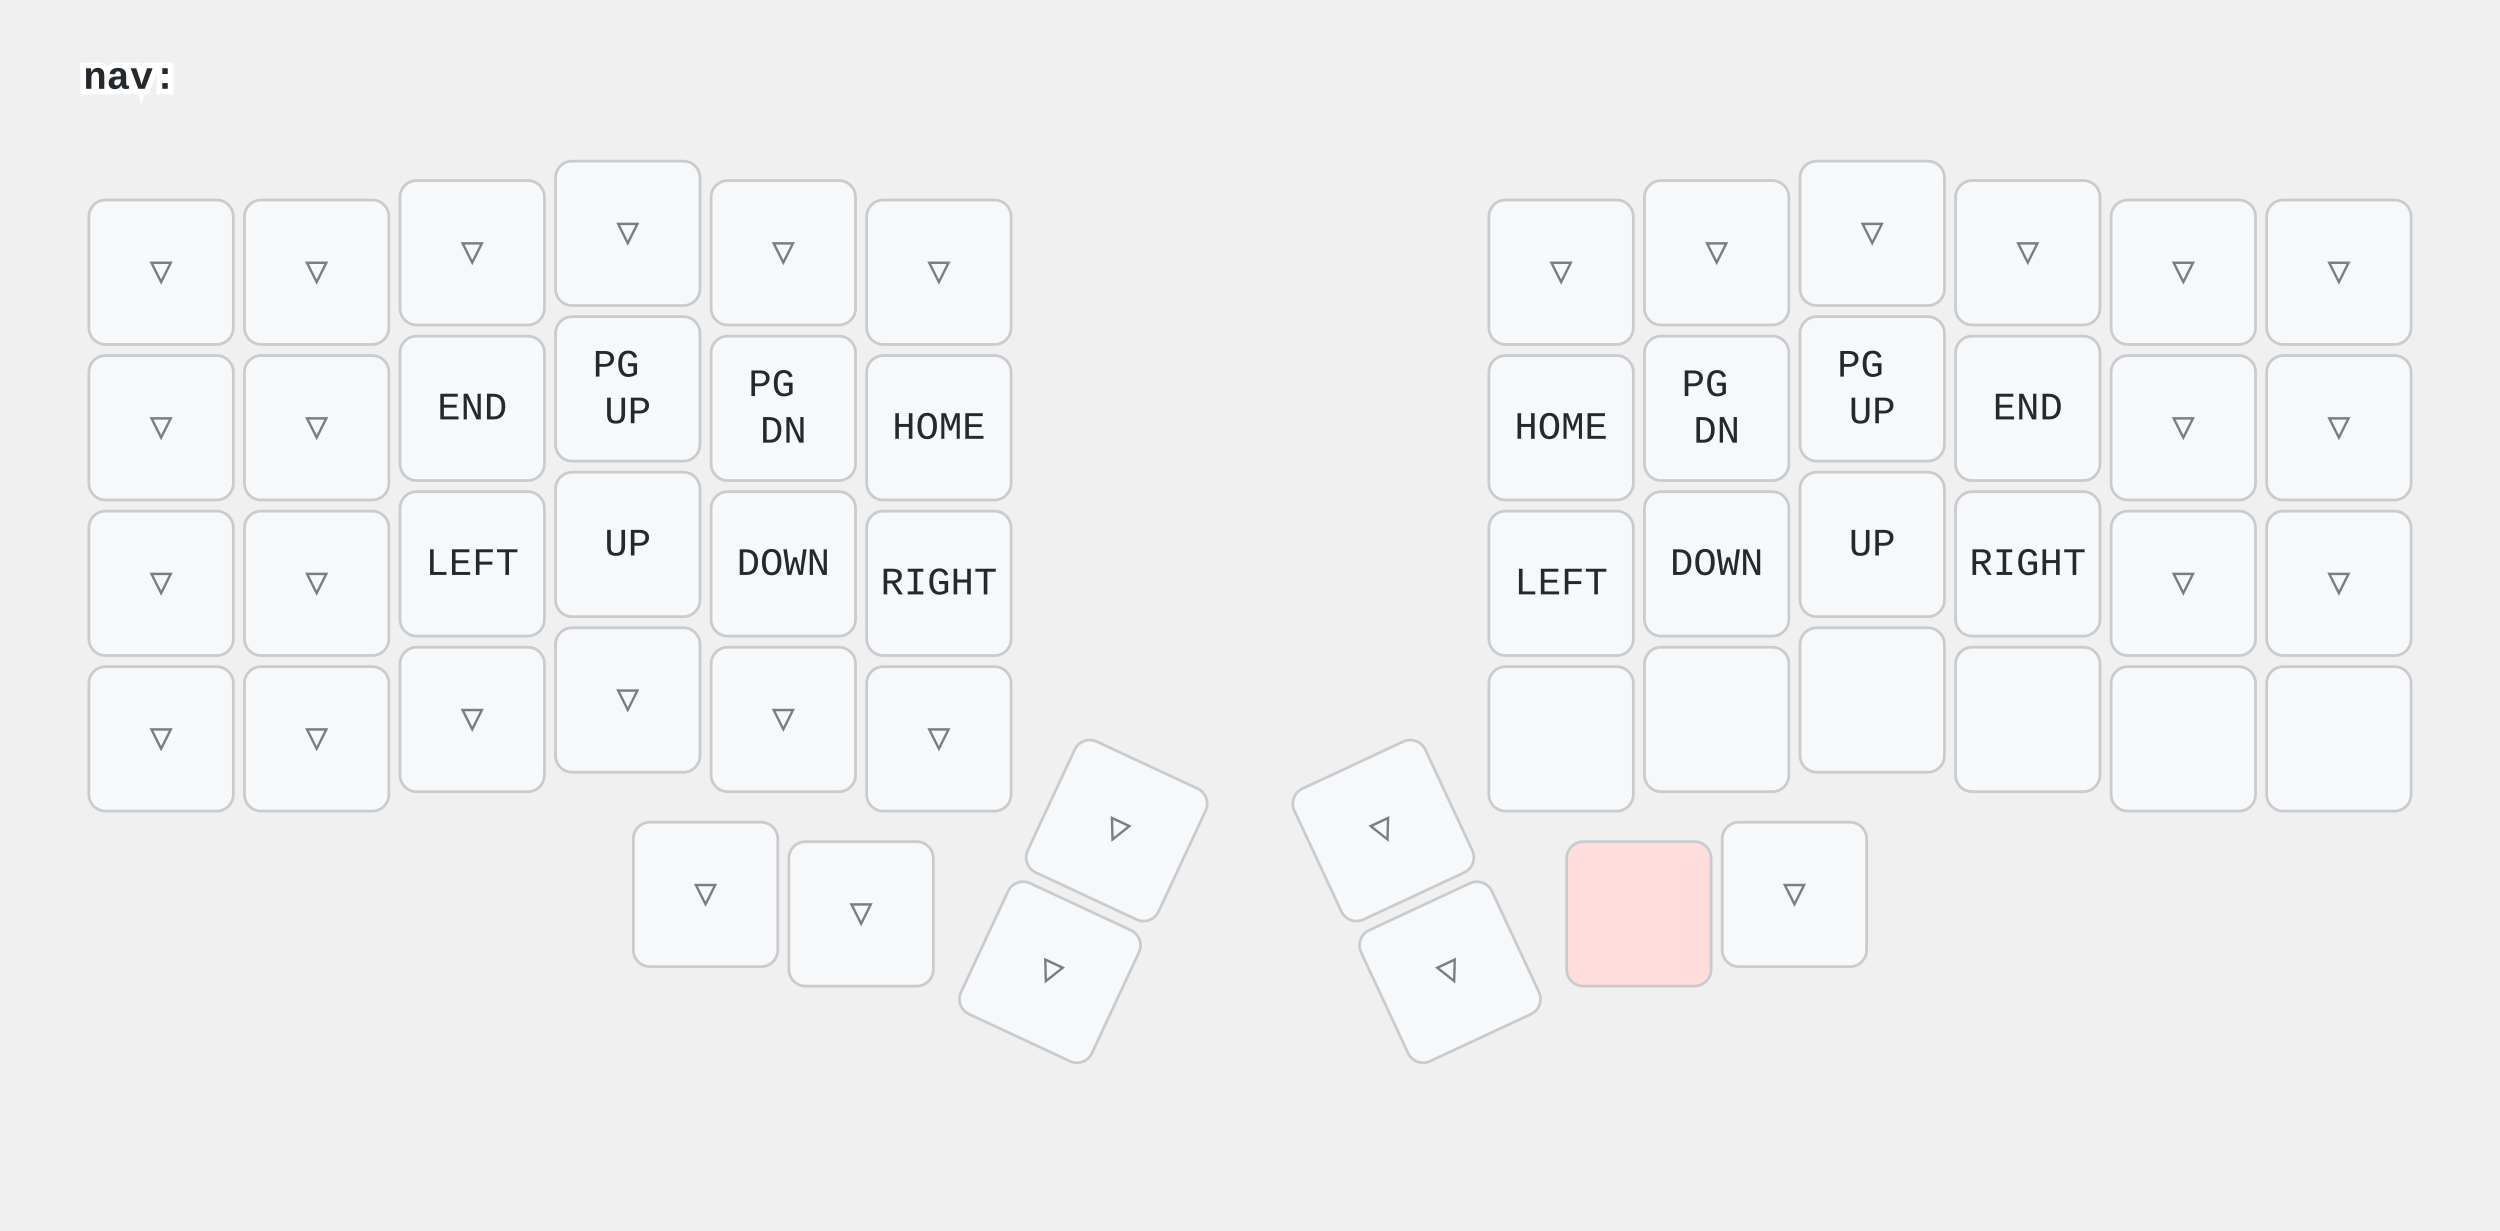
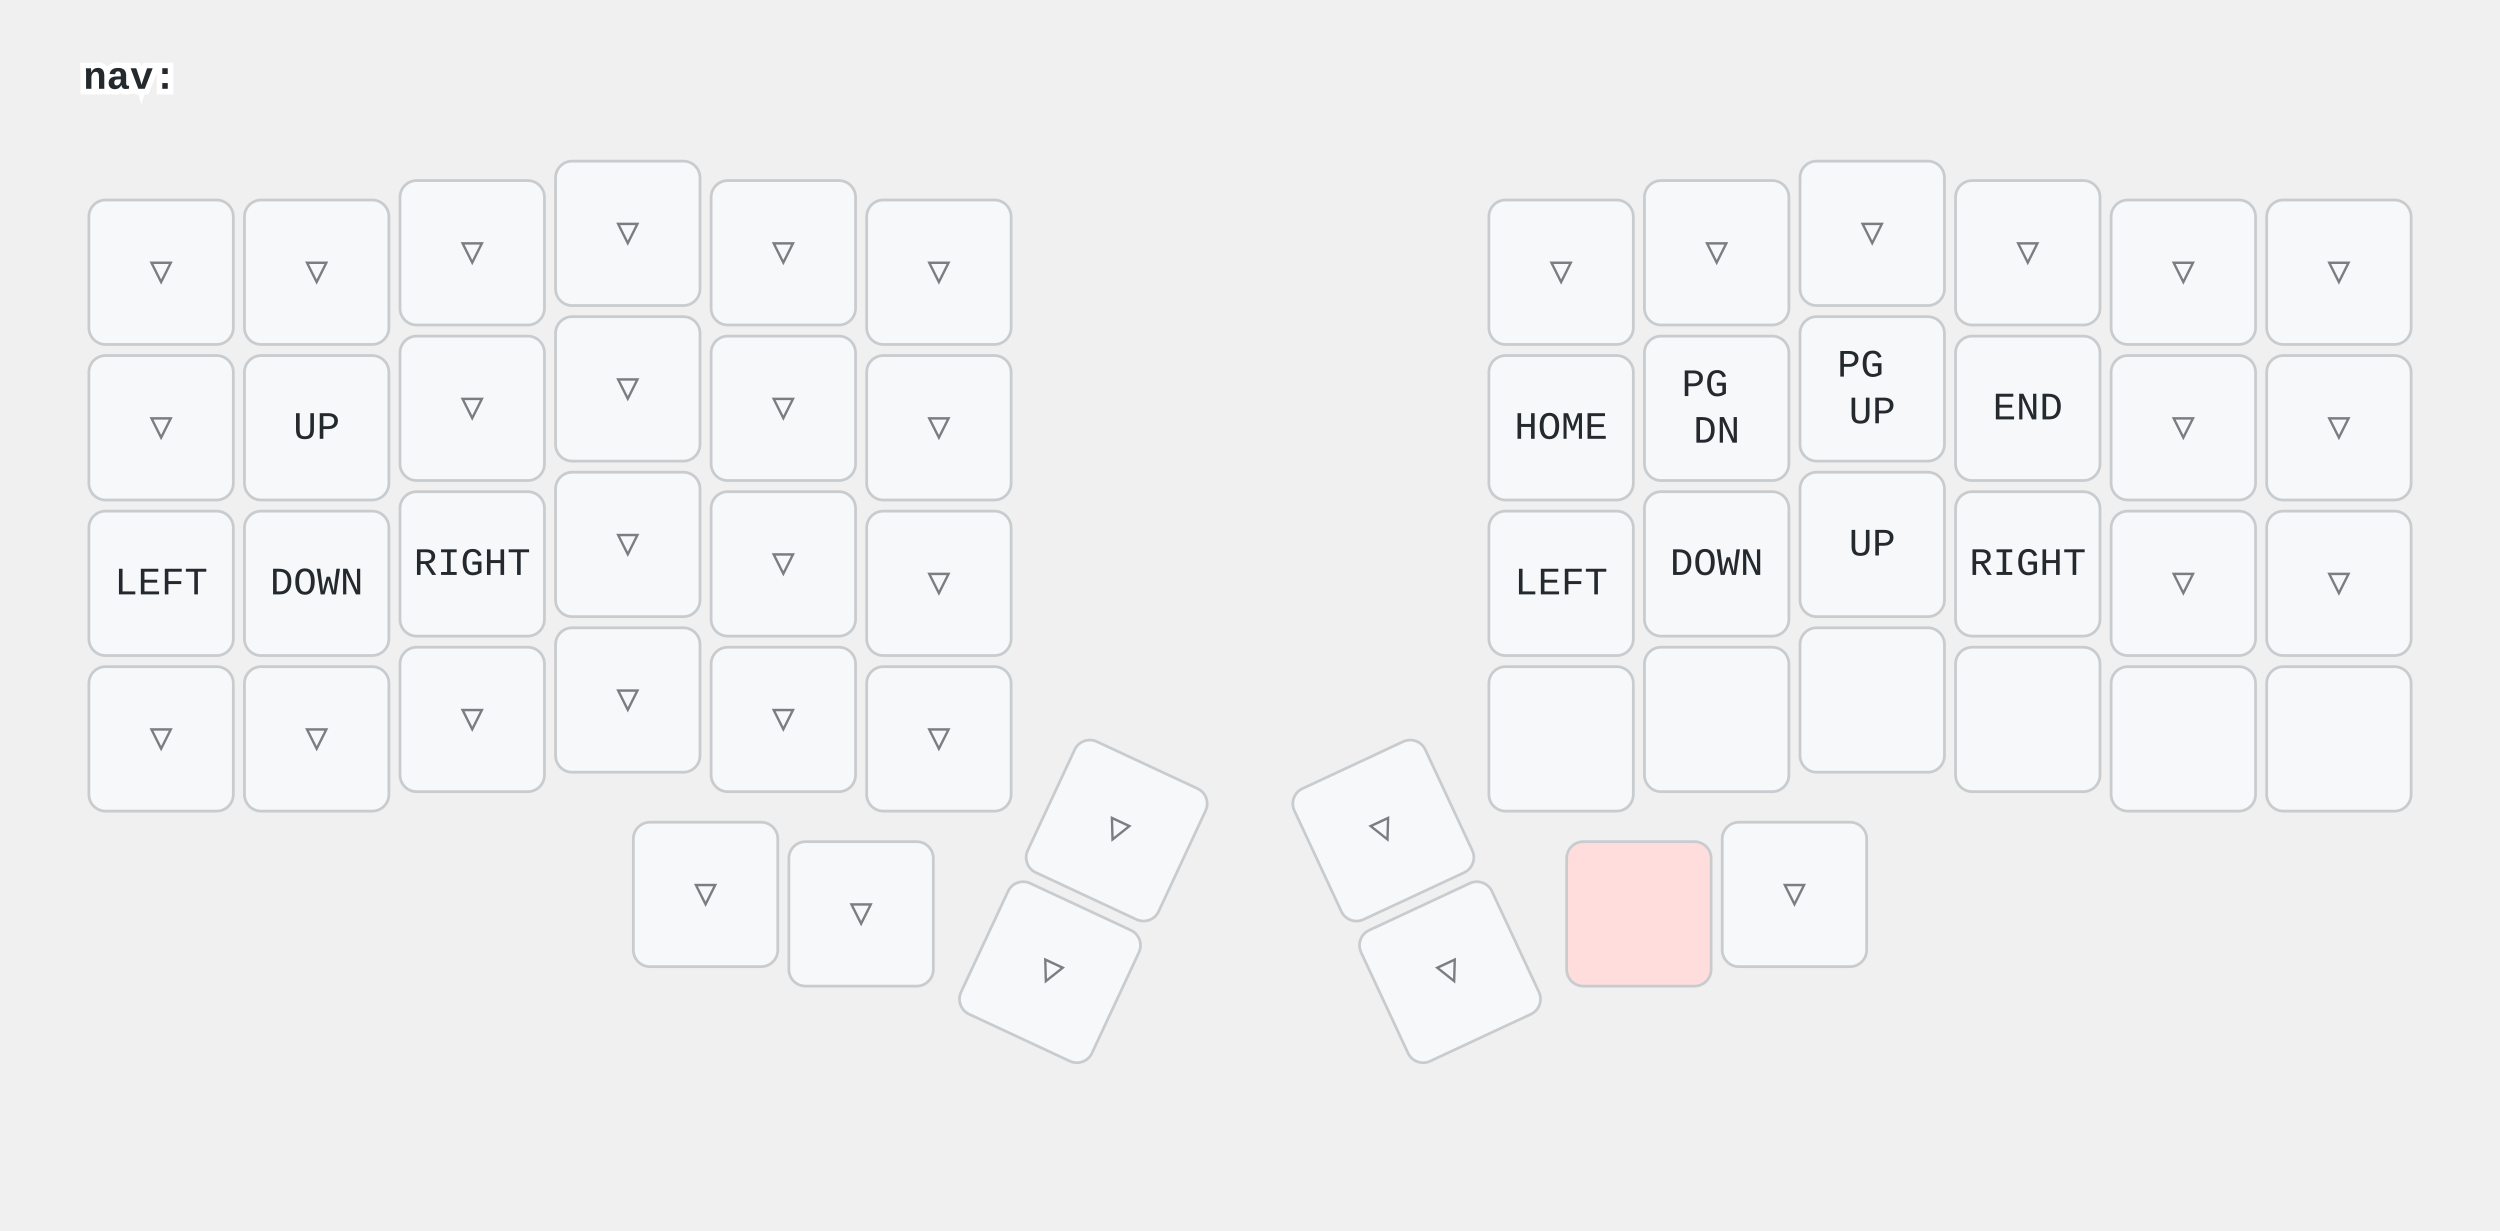
<svg xmlns="http://www.w3.org/2000/svg" width="900" height="443" viewBox="0 0 900 443" class="keymap">
  <style>/* inherit to force styles through use tags */
svg path {
    fill: inherit;
}

/* font and background color specifications */
svg.keymap {
    font-family: SFMono-Regular,Consolas,Liberation Mono,Menlo,monospace;
    font-size: 14px;
    font-kerning: normal;
    text-rendering: optimizeLegibility;
    fill: #24292e;
}

/* default key styling */
rect.key {
    fill: #f6f8fa;
}

rect.key, rect.combo {
    stroke: #c9cccf;
    stroke-width: 1;
}

/* default key side styling, only used is draw_key_sides is set */
rect.side {
    filter: brightness(90%);
}

/* color accent for combo boxes */
rect.combo, rect.combo-separate {
    fill: #cdf;
}

/* color accent for held keys */
rect.held, rect.combo.held {
    fill: #fdd;
}

/* color accent for ghost (optional) keys */
rect.ghost, rect.combo.ghost {
    stroke-dasharray: 4, 4;
    stroke-width: 2;
}

text {
    text-anchor: middle;
    dominant-baseline: middle;
}

/* styling for layer labels */
text.label {
    font-weight: bold;
    text-anchor: start;
    stroke: white;
    stroke-width: 4;
    paint-order: stroke;
}

/* styling for optional footer */
text.footer {
    text-anchor: end;
    dominant-baseline: auto;
    stroke: white;
    stroke-width: 4;
    paint-order: stroke;
}

/* styling for combo tap, and key non-tap label text */
text.combo, text.hold, text.shifted, text.left, text.right, text.tl, text.tr, text.bl, text.br {
    font-size: 11px;
}

text.hold, text.bl, text.br {
    text-anchor: middle;
    dominant-baseline: auto;
}

text.shifted, text.tl, text.tr {
    text-anchor: middle;
    dominant-baseline: hanging;
}

text.left, text.tl, text.bl {
    text-anchor: start;
}

text.right, text.tr, text.br {
    text-anchor: end;
}

text.layer-activator {
    text-decoration: underline;
}

/* styling for hold/shifted label text in combo box */
text.combo.hold, text.combo.shifted, text.combo.left, text.combo.right {
    font-size: 8px;
}

/* lighter symbol for transparent keys */
text.trans {
    fill: #7b7e81;
}

/* styling for combo dendrons */
path.combo {
    stroke-width: 1;
    stroke: gray;
    fill: none;
}

/* Start Tabler Icons Cleanup */
/* cannot use height/width with glyphs */
.icon-tabler &gt; path {
    fill: inherit;
    stroke: inherit;
    stroke-width: 2;
}
/* hide tabler's default box */
.icon-tabler &gt; path[stroke="none"][fill="none"] {
    visibility: hidden;
}
/* End Tabler Icons Cleanup */
</style>
  <g transform="translate(30, 0)" class="layer-nav">
    <text x="0" y="28" class="label" id="nav">nav:</text>
    <g transform="translate(0, 56)">
      <g transform="translate(28, 42)" class="key trans keypos-0">
        <rect rx="6" ry="6" x="-26" y="-26" width="52" height="52" class="key trans" />
        <text x="0" y="0" class="key trans tap">▽</text>
      </g>
      <g transform="translate(84, 42)" class="key trans keypos-1">
        <rect rx="6" ry="6" x="-26" y="-26" width="52" height="52" class="key trans" />
        <text x="0" y="0" class="key trans tap">▽</text>
      </g>
      <g transform="translate(140, 35)" class="key trans keypos-2">
        <rect rx="6" ry="6" x="-26" y="-26" width="52" height="52" class="key trans" />
        <text x="0" y="0" class="key trans tap">▽</text>
      </g>
      <g transform="translate(196, 28)" class="key trans keypos-3">
        <rect rx="6" ry="6" x="-26" y="-26" width="52" height="52" class="key trans" />
        <text x="0" y="0" class="key trans tap">▽</text>
      </g>
      <g transform="translate(252, 35)" class="key trans keypos-4">
        <rect rx="6" ry="6" x="-26" y="-26" width="52" height="52" class="key trans" />
        <text x="0" y="0" class="key trans tap">▽</text>
      </g>
      <g transform="translate(308, 42)" class="key trans keypos-5">
        <rect rx="6" ry="6" x="-26" y="-26" width="52" height="52" class="key trans" />
        <text x="0" y="0" class="key trans tap">▽</text>
      </g>
      <g transform="translate(532, 42)" class="key trans keypos-6">
        <rect rx="6" ry="6" x="-26" y="-26" width="52" height="52" class="key trans" />
        <text x="0" y="0" class="key trans tap">▽</text>
      </g>
      <g transform="translate(588, 35)" class="key trans keypos-7">
        <rect rx="6" ry="6" x="-26" y="-26" width="52" height="52" class="key trans" />
        <text x="0" y="0" class="key trans tap">▽</text>
      </g>
      <g transform="translate(644, 28)" class="key trans keypos-8">
        <rect rx="6" ry="6" x="-26" y="-26" width="52" height="52" class="key trans" />
        <text x="0" y="0" class="key trans tap">▽</text>
      </g>
      <g transform="translate(700, 35)" class="key trans keypos-9">
        <rect rx="6" ry="6" x="-26" y="-26" width="52" height="52" class="key trans" />
        <text x="0" y="0" class="key trans tap">▽</text>
      </g>
      <g transform="translate(756, 42)" class="key trans keypos-10">
        <rect rx="6" ry="6" x="-26" y="-26" width="52" height="52" class="key trans" />
        <text x="0" y="0" class="key trans tap">▽</text>
      </g>
      <g transform="translate(812, 42)" class="key trans keypos-11">
        <rect rx="6" ry="6" x="-26" y="-26" width="52" height="52" class="key trans" />
        <text x="0" y="0" class="key trans tap">▽</text>
      </g>
      <g transform="translate(28, 98)" class="key trans keypos-12">
        <rect rx="6" ry="6" x="-26" y="-26" width="52" height="52" class="key trans" />
        <text x="0" y="0" class="key trans tap">▽</text>
      </g>
-       <g transform="translate(84, 98)" class="key trans keypos-13">
-         <rect rx="6" ry="6" x="-26" y="-26" width="52" height="52" class="key trans" />
-         <text x="0" y="0" class="key trans tap">▽</text>
-       </g>
-       <g transform="translate(140, 91)" class="key keypos-14">
-         <rect rx="6" ry="6" x="-26" y="-26" width="52" height="52" class="key" />
-         <text x="0" y="0" class="key tap">END</text>
-       </g>
-       <g transform="translate(196, 84)" class="key keypos-15">
+       <g transform="translate(84, 98)" class="key keypos-13">
+         <rect rx="6" ry="6" x="-26" y="-26" width="52" height="52" class="key" />
+         <text x="0" y="0" class="key tap">UP</text>
+       </g>
+       <g transform="translate(140, 91)" class="key trans keypos-14">
+         <rect rx="6" ry="6" x="-26" y="-26" width="52" height="52" class="key trans" />
+         <text x="0" y="0" class="key trans tap">▽</text>
+       </g>
+       <g transform="translate(196, 84)" class="key trans keypos-15">
+         <rect rx="6" ry="6" x="-26" y="-26" width="52" height="52" class="key trans" />
+         <text x="0" y="0" class="key trans tap">▽</text>
+       </g>
+       <g transform="translate(252, 91)" class="key trans keypos-16">
+         <rect rx="6" ry="6" x="-26" y="-26" width="52" height="52" class="key trans" />
+         <text x="0" y="0" class="key trans tap">▽</text>
+       </g>
+       <g transform="translate(308, 98)" class="key trans keypos-17">
+         <rect rx="6" ry="6" x="-26" y="-26" width="52" height="52" class="key trans" />
+         <text x="0" y="0" class="key trans tap">▽</text>
+       </g>
+       <g transform="translate(532, 98)" class="key keypos-18">
+         <rect rx="6" ry="6" x="-26" y="-26" width="52" height="52" class="key" />
+         <text x="0" y="0" class="key tap">HOME</text>
+       </g>
+       <g transform="translate(588, 91)" class="key keypos-19">
+         <rect rx="6" ry="6" x="-26" y="-26" width="52" height="52" class="key" />
+         <text x="0" y="0" class="key tap">
+           <tspan x="0" dy="-0.6em">PG</tspan>
+           <tspan x="0" dy="1.2em">DN</tspan>
+         </text>
+       </g>
+       <g transform="translate(644, 84)" class="key keypos-20">
        <rect rx="6" ry="6" x="-26" y="-26" width="52" height="52" class="key" />
        <text x="0" y="0" class="key tap">
          <tspan x="0" dy="-0.6em">PG</tspan>
          <tspan x="0" dy="1.2em">UP</tspan>
        </text>
      </g>
-       <g transform="translate(252, 91)" class="key keypos-16">
-         <rect rx="6" ry="6" x="-26" y="-26" width="52" height="52" class="key" />
-         <text x="0" y="0" class="key tap">
-           <tspan x="0" dy="-0.6em">PG</tspan>
-           <tspan x="0" dy="1.2em">DN</tspan>
-         </text>
-       </g>
-       <g transform="translate(308, 98)" class="key keypos-17">
-         <rect rx="6" ry="6" x="-26" y="-26" width="52" height="52" class="key" />
-         <text x="0" y="0" class="key tap">HOME</text>
-       </g>
-       <g transform="translate(532, 98)" class="key keypos-18">
-         <rect rx="6" ry="6" x="-26" y="-26" width="52" height="52" class="key" />
-         <text x="0" y="0" class="key tap">HOME</text>
-       </g>
-       <g transform="translate(588, 91)" class="key keypos-19">
-         <rect rx="6" ry="6" x="-26" y="-26" width="52" height="52" class="key" />
-         <text x="0" y="0" class="key tap">
-           <tspan x="0" dy="-0.6em">PG</tspan>
-           <tspan x="0" dy="1.2em">DN</tspan>
-         </text>
-       </g>
-       <g transform="translate(644, 84)" class="key keypos-20">
-         <rect rx="6" ry="6" x="-26" y="-26" width="52" height="52" class="key" />
-         <text x="0" y="0" class="key tap">
-           <tspan x="0" dy="-0.6em">PG</tspan>
-           <tspan x="0" dy="1.2em">UP</tspan>
-         </text>
-       </g>
      <g transform="translate(700, 91)" class="key keypos-21">
        <rect rx="6" ry="6" x="-26" y="-26" width="52" height="52" class="key" />
        <text x="0" y="0" class="key tap">END</text>
      </g>
      <g transform="translate(756, 98)" class="key trans keypos-22">
        <rect rx="6" ry="6" x="-26" y="-26" width="52" height="52" class="key trans" />
        <text x="0" y="0" class="key trans tap">▽</text>
      </g>
      <g transform="translate(812, 98)" class="key trans keypos-23">
        <rect rx="6" ry="6" x="-26" y="-26" width="52" height="52" class="key trans" />
        <text x="0" y="0" class="key trans tap">▽</text>
      </g>
-       <g transform="translate(28, 154)" class="key trans keypos-24">
-         <rect rx="6" ry="6" x="-26" y="-26" width="52" height="52" class="key trans" />
-         <text x="0" y="0" class="key trans tap">▽</text>
-       </g>
-       <g transform="translate(84, 154)" class="key trans keypos-25">
-         <rect rx="6" ry="6" x="-26" y="-26" width="52" height="52" class="key trans" />
-         <text x="0" y="0" class="key trans tap">▽</text>
+       <g transform="translate(28, 154)" class="key keypos-24">
+         <rect rx="6" ry="6" x="-26" y="-26" width="52" height="52" class="key" />
+         <text x="0" y="0" class="key tap">LEFT</text>
+       </g>
+       <g transform="translate(84, 154)" class="key keypos-25">
+         <rect rx="6" ry="6" x="-26" y="-26" width="52" height="52" class="key" />
+         <text x="0" y="0" class="key tap">DOWN</text>
      </g>
      <g transform="translate(140, 147)" class="key keypos-26">
        <rect rx="6" ry="6" x="-26" y="-26" width="52" height="52" class="key" />
-         <text x="0" y="0" class="key tap">LEFT</text>
-       </g>
-       <g transform="translate(196, 140)" class="key keypos-27">
-         <rect rx="6" ry="6" x="-26" y="-26" width="52" height="52" class="key" />
-         <text x="0" y="0" class="key tap">UP</text>
-       </g>
-       <g transform="translate(252, 147)" class="key keypos-28">
-         <rect rx="6" ry="6" x="-26" y="-26" width="52" height="52" class="key" />
-         <text x="0" y="0" class="key tap">DOWN</text>
-       </g>
-       <g transform="translate(308, 154)" class="key keypos-29">
-         <rect rx="6" ry="6" x="-26" y="-26" width="52" height="52" class="key" />
        <text x="0" y="0" class="key tap">RIGHT</text>
+       </g>
+       <g transform="translate(196, 140)" class="key trans keypos-27">
+         <rect rx="6" ry="6" x="-26" y="-26" width="52" height="52" class="key trans" />
+         <text x="0" y="0" class="key trans tap">▽</text>
+       </g>
+       <g transform="translate(252, 147)" class="key trans keypos-28">
+         <rect rx="6" ry="6" x="-26" y="-26" width="52" height="52" class="key trans" />
+         <text x="0" y="0" class="key trans tap">▽</text>
+       </g>
+       <g transform="translate(308, 154)" class="key trans keypos-29">
+         <rect rx="6" ry="6" x="-26" y="-26" width="52" height="52" class="key trans" />
+         <text x="0" y="0" class="key trans tap">▽</text>
      </g>
      <g transform="translate(532, 154)" class="key keypos-30">
        <rect rx="6" ry="6" x="-26" y="-26" width="52" height="52" class="key" />
        <text x="0" y="0" class="key tap">LEFT</text>
      </g>
      <g transform="translate(588, 147)" class="key keypos-31">
        <rect rx="6" ry="6" x="-26" y="-26" width="52" height="52" class="key" />
        <text x="0" y="0" class="key tap">DOWN</text>
      </g>
      <g transform="translate(644, 140)" class="key keypos-32">
        <rect rx="6" ry="6" x="-26" y="-26" width="52" height="52" class="key" />
        <text x="0" y="0" class="key tap">UP</text>
      </g>
      <g transform="translate(700, 147)" class="key keypos-33">
        <rect rx="6" ry="6" x="-26" y="-26" width="52" height="52" class="key" />
        <text x="0" y="0" class="key tap">RIGHT</text>
      </g>
      <g transform="translate(756, 154)" class="key trans keypos-34">
        <rect rx="6" ry="6" x="-26" y="-26" width="52" height="52" class="key trans" />
        <text x="0" y="0" class="key trans tap">▽</text>
      </g>
      <g transform="translate(812, 154)" class="key trans keypos-35">
        <rect rx="6" ry="6" x="-26" y="-26" width="52" height="52" class="key trans" />
        <text x="0" y="0" class="key trans tap">▽</text>
      </g>
      <g transform="translate(28, 210)" class="key trans keypos-36">
        <rect rx="6" ry="6" x="-26" y="-26" width="52" height="52" class="key trans" />
        <text x="0" y="0" class="key trans tap">▽</text>
      </g>
      <g transform="translate(84, 210)" class="key trans keypos-37">
        <rect rx="6" ry="6" x="-26" y="-26" width="52" height="52" class="key trans" />
        <text x="0" y="0" class="key trans tap">▽</text>
      </g>
      <g transform="translate(140, 203)" class="key trans keypos-38">
        <rect rx="6" ry="6" x="-26" y="-26" width="52" height="52" class="key trans" />
        <text x="0" y="0" class="key trans tap">▽</text>
      </g>
      <g transform="translate(196, 196)" class="key trans keypos-39">
        <rect rx="6" ry="6" x="-26" y="-26" width="52" height="52" class="key trans" />
        <text x="0" y="0" class="key trans tap">▽</text>
      </g>
      <g transform="translate(252, 203)" class="key trans keypos-40">
        <rect rx="6" ry="6" x="-26" y="-26" width="52" height="52" class="key trans" />
        <text x="0" y="0" class="key trans tap">▽</text>
      </g>
      <g transform="translate(308, 210)" class="key trans keypos-41">
        <rect rx="6" ry="6" x="-26" y="-26" width="52" height="52" class="key trans" />
        <text x="0" y="0" class="key trans tap">▽</text>
      </g>
      <g transform="translate(372, 243) rotate(25.0)" class="key trans keypos-42">
        <rect rx="6" ry="6" x="-26" y="-26" width="52" height="52" class="key trans" />
        <text x="0" y="0" class="key trans tap">▽</text>
      </g>
      <g transform="translate(468, 243) rotate(-25.0)" class="key trans keypos-43">
        <rect rx="6" ry="6" x="-26" y="-26" width="52" height="52" class="key trans" />
        <text x="0" y="0" class="key trans tap">▽</text>
      </g>
      <g transform="translate(532, 210)" class="key keypos-44">
        <rect rx="6" ry="6" x="-26" y="-26" width="52" height="52" class="key" />
      </g>
      <g transform="translate(588, 203)" class="key keypos-45">
        <rect rx="6" ry="6" x="-26" y="-26" width="52" height="52" class="key" />
      </g>
      <g transform="translate(644, 196)" class="key keypos-46">
        <rect rx="6" ry="6" x="-26" y="-26" width="52" height="52" class="key" />
      </g>
      <g transform="translate(700, 203)" class="key keypos-47">
        <rect rx="6" ry="6" x="-26" y="-26" width="52" height="52" class="key" />
      </g>
      <g transform="translate(756, 210)" class="key keypos-48">
        <rect rx="6" ry="6" x="-26" y="-26" width="52" height="52" class="key" />
      </g>
      <g transform="translate(812, 210)" class="key keypos-49">
        <rect rx="6" ry="6" x="-26" y="-26" width="52" height="52" class="key" />
      </g>
      <g transform="translate(224, 266)" class="key trans keypos-50">
        <rect rx="6" ry="6" x="-26" y="-26" width="52" height="52" class="key trans" />
        <text x="0" y="0" class="key trans tap">▽</text>
      </g>
      <g transform="translate(280, 273)" class="key trans keypos-51">
        <rect rx="6" ry="6" x="-26" y="-26" width="52" height="52" class="key trans" />
        <text x="0" y="0" class="key trans tap">▽</text>
      </g>
      <g transform="translate(348, 294) rotate(25.0)" class="key trans keypos-52">
        <rect rx="6" ry="6" x="-26" y="-26" width="52" height="52" class="key trans" />
        <text x="0" y="0" class="key trans tap">▽</text>
      </g>
      <g transform="translate(492, 294) rotate(-25.0)" class="key trans keypos-53">
        <rect rx="6" ry="6" x="-26" y="-26" width="52" height="52" class="key trans" />
        <text x="0" y="0" class="key trans tap">▽</text>
      </g>
      <g transform="translate(560, 273)" class="key held keypos-54">
        <rect rx="6" ry="6" x="-26" y="-26" width="52" height="52" class="key held" />
      </g>
      <g transform="translate(616, 266)" class="key trans keypos-55">
        <rect rx="6" ry="6" x="-26" y="-26" width="52" height="52" class="key trans" />
        <text x="0" y="0" class="key trans tap">▽</text>
      </g>
    </g>
  </g>
</svg>
